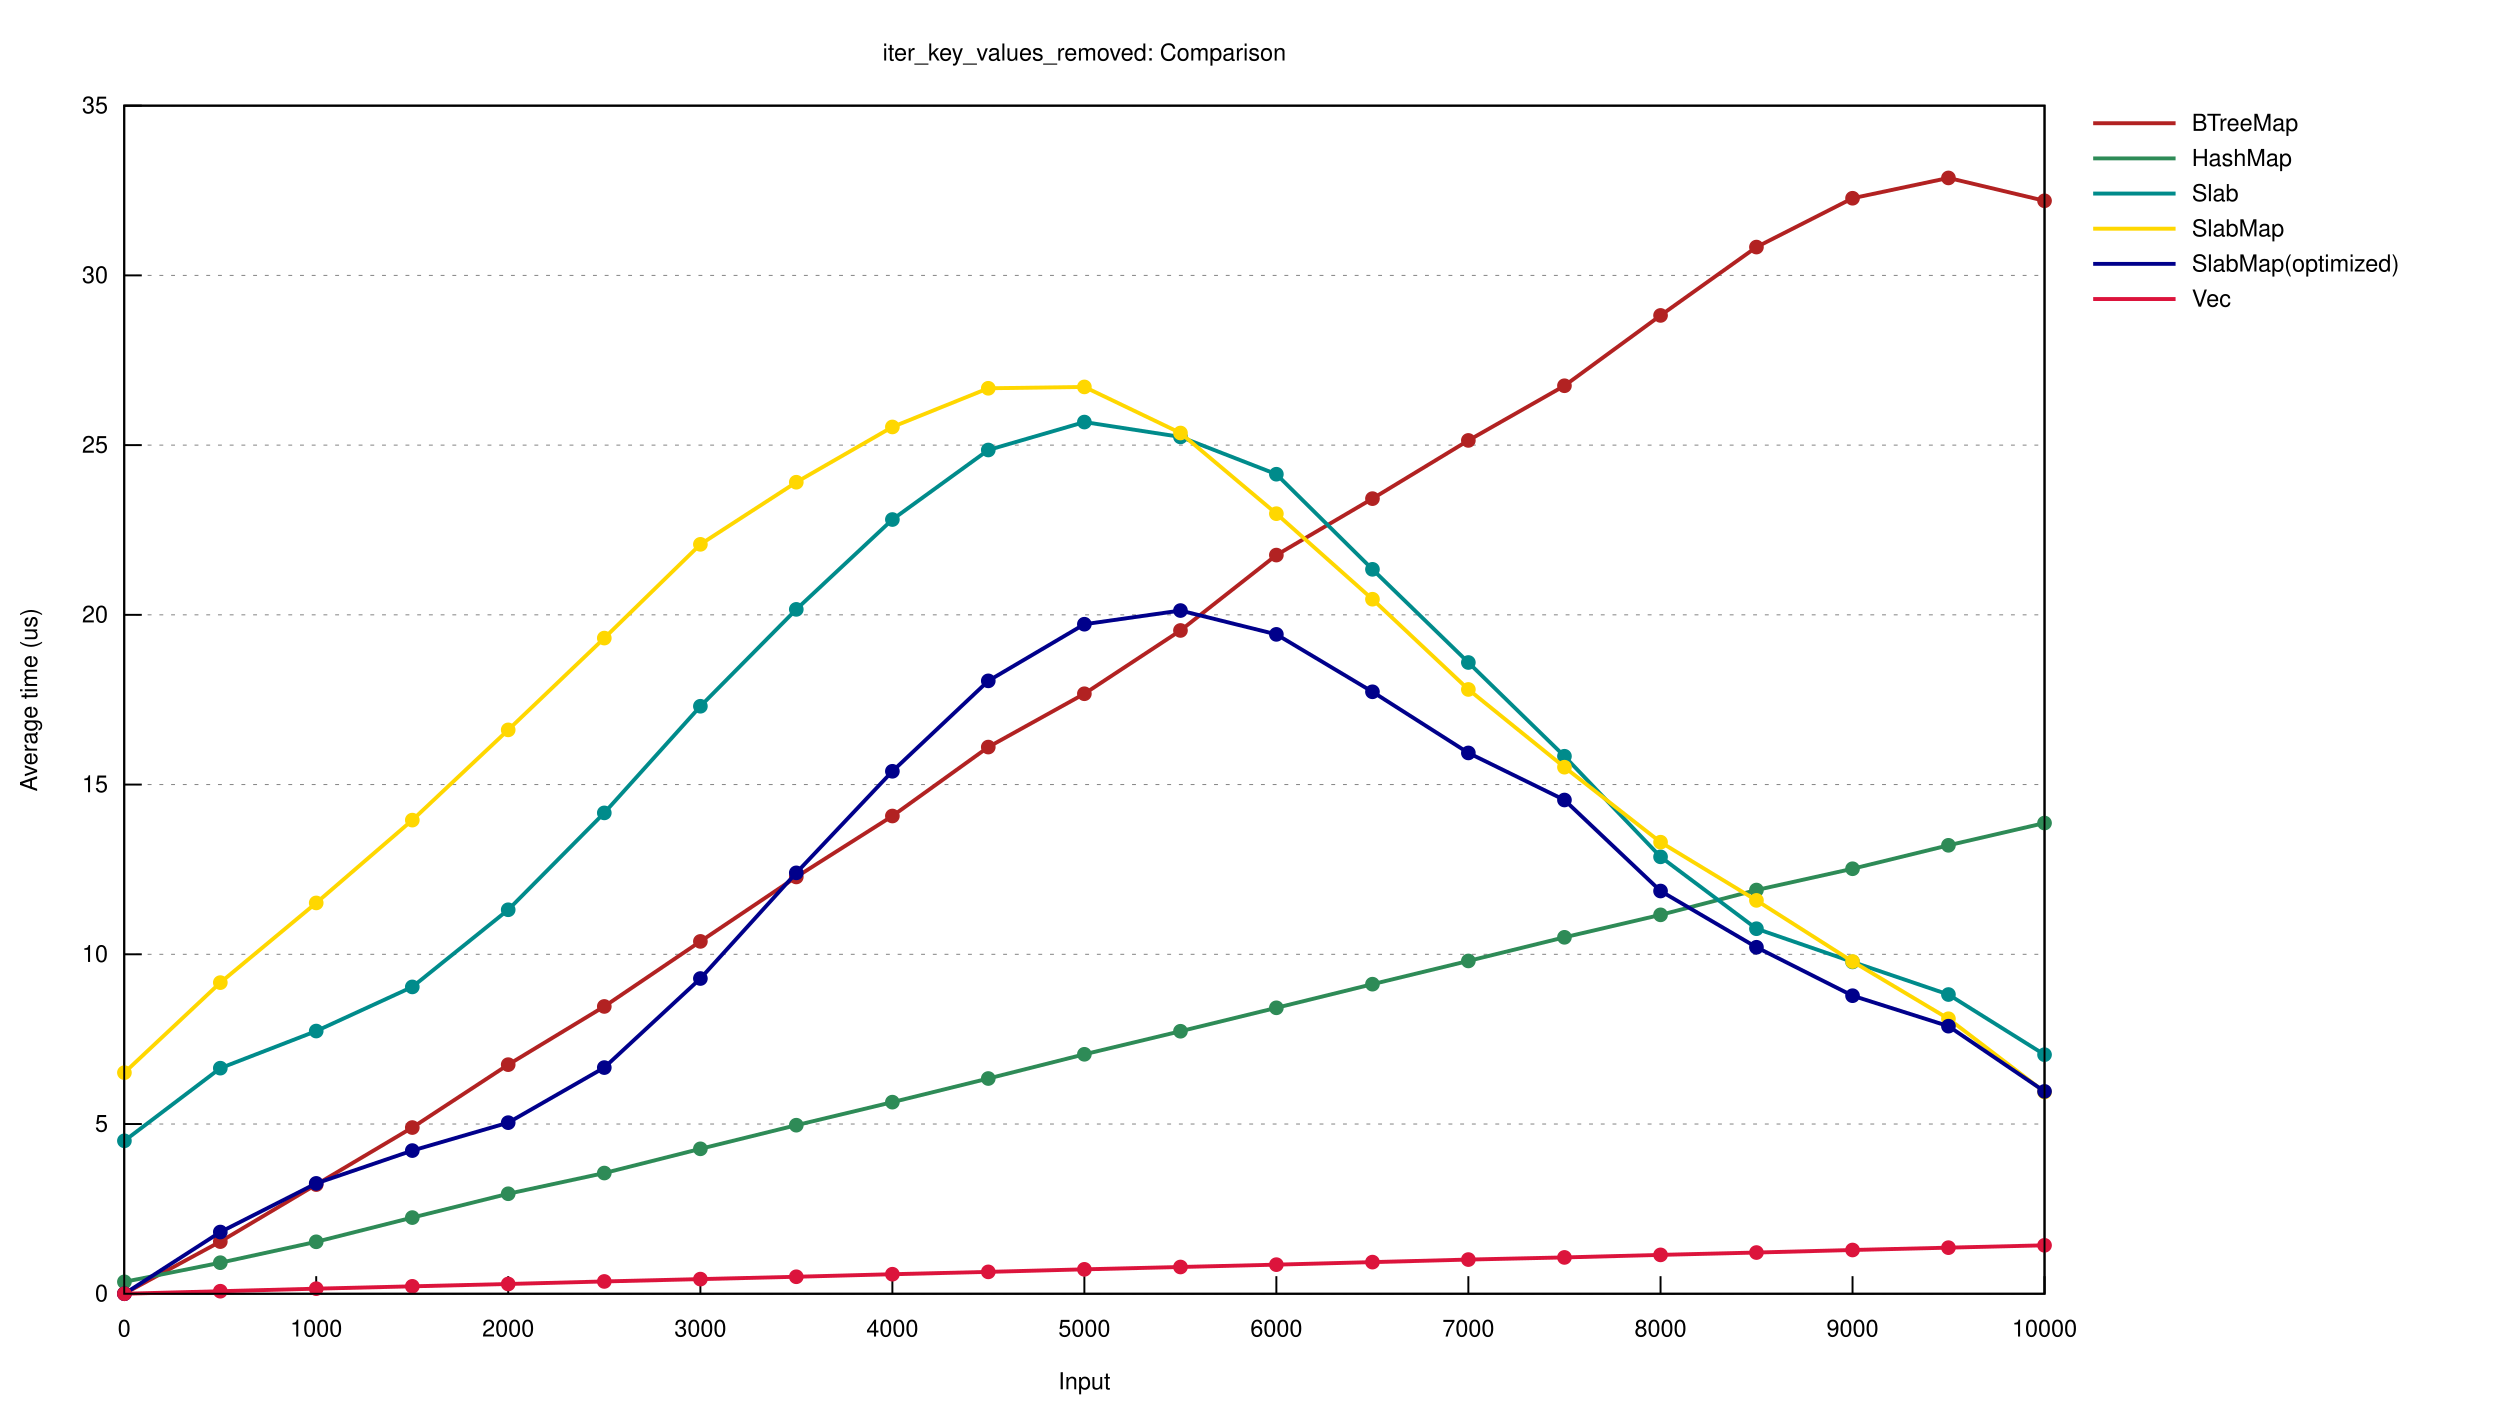
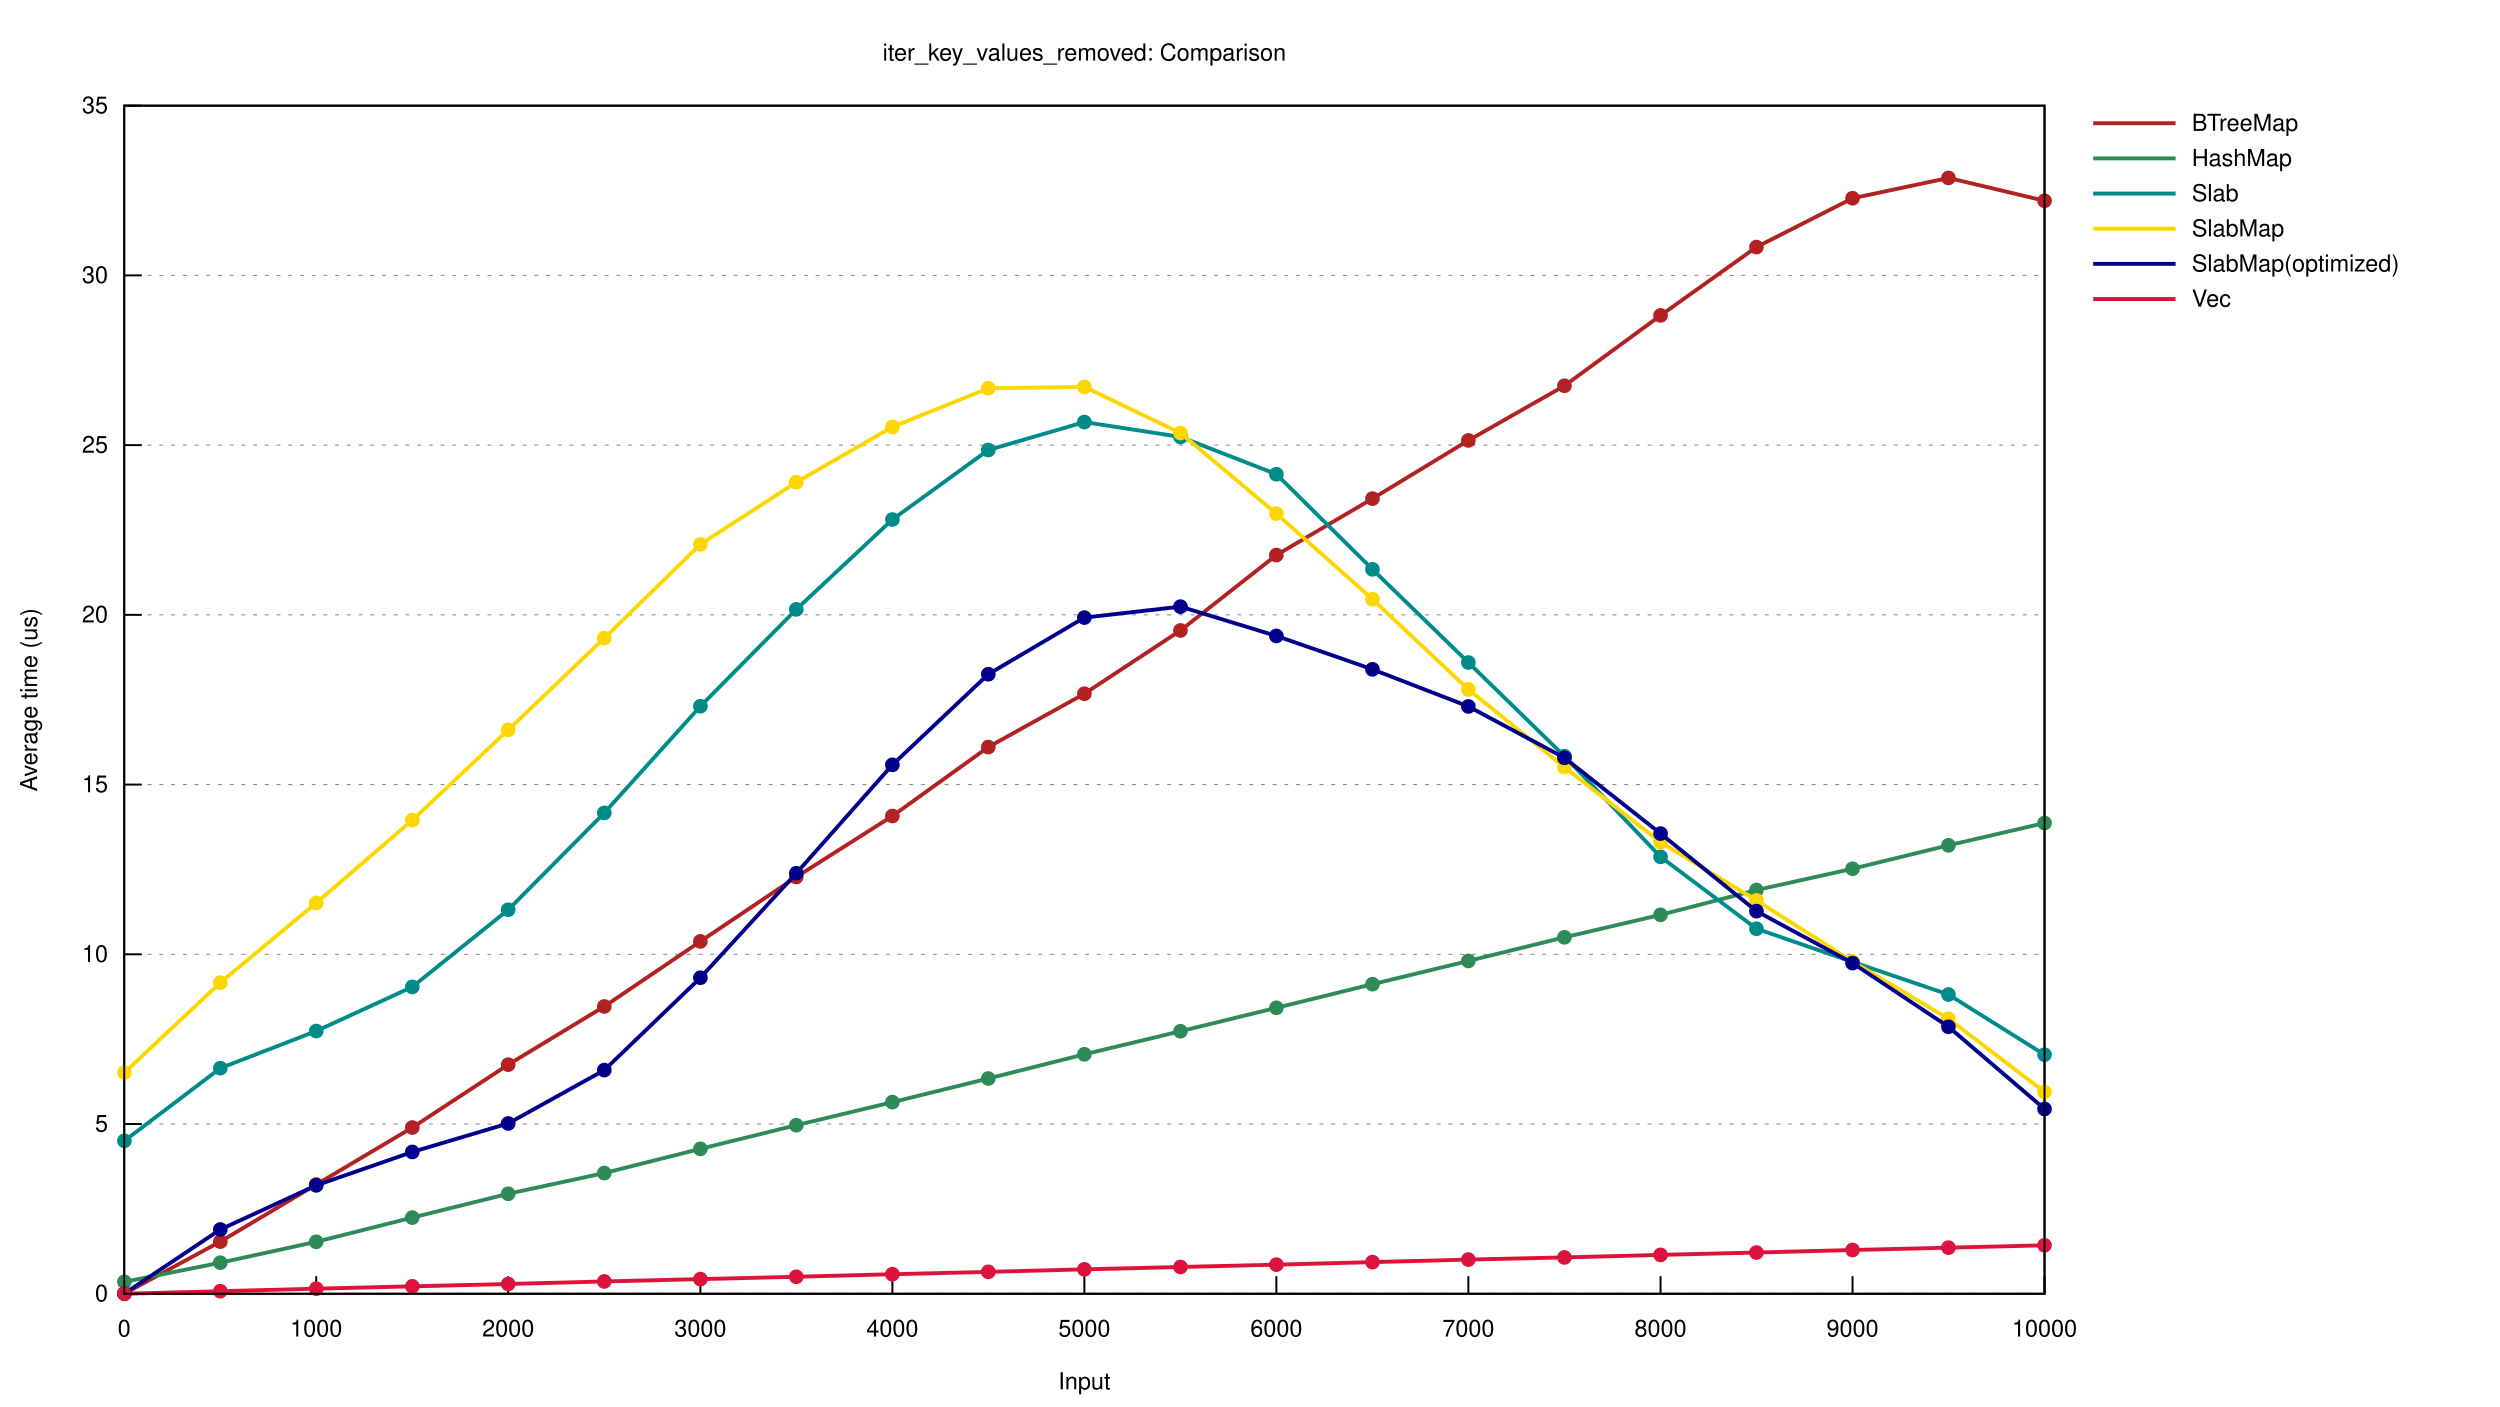
<svg xmlns="http://www.w3.org/2000/svg" xmlns:xlink="http://www.w3.org/1999/xlink" viewBox="0 0 1280 720">
  <g id="gnuplot_canvas">
    <rect x="0" y="0" width="1280" height="720" fill="none" />
    <defs>
      <circle id="gpDot" r="0.5" stroke-width="0.5" stroke="currentColor" />
      <path id="gpPt0" stroke-width="0.222" stroke="currentColor" d="M-1,0 h2 M0,-1 v2" />
      <path id="gpPt1" stroke-width="0.222" stroke="currentColor" d="M-1,-1 L1,1 M1,-1 L-1,1" />
      <path id="gpPt2" stroke-width="0.222" stroke="currentColor" d="M-1,0 L1,0 M0,-1 L0,1 M-1,-1 L1,1 M-1,1 L1,-1" />
      <rect id="gpPt3" stroke-width="0.222" stroke="currentColor" x="-1" y="-1" width="2" height="2" />
      <rect id="gpPt4" stroke-width="0.222" stroke="currentColor" fill="currentColor" x="-1" y="-1" width="2" height="2" />
      <circle id="gpPt5" stroke-width="0.222" stroke="currentColor" cx="0" cy="0" r="1" />
      <use xlink:href="#gpPt5" id="gpPt6" fill="currentColor" stroke="none" />
      <path id="gpPt7" stroke-width="0.222" stroke="currentColor" d="M0,-1.33 L-1.33,0.67 L1.33,0.67 z" />
      <use xlink:href="#gpPt7" id="gpPt8" fill="currentColor" stroke="none" />
      <use xlink:href="#gpPt7" id="gpPt9" stroke="currentColor" transform="rotate(180)" />
      <use xlink:href="#gpPt9" id="gpPt10" fill="currentColor" stroke="none" />
      <use xlink:href="#gpPt3" id="gpPt11" stroke="currentColor" transform="rotate(45)" />
      <use xlink:href="#gpPt11" id="gpPt12" fill="currentColor" stroke="none" />
      <path id="gpPt13" stroke-width="0.222" stroke="currentColor" d="M0,1.330 L1.265,0.411 L0.782,-1.067 L-0.782,-1.076 L-1.265,0.411 z" />
      <use xlink:href="#gpPt13" id="gpPt14" fill="currentColor" stroke="none" />
      <filter id="textbox" filterUnits="objectBoundingBox" x="0" y="0" height="1" width="1">
        <feFlood flood-color="white" flood-opacity="1" result="bgnd" />
        <feComposite in="SourceGraphic" in2="bgnd" operator="atop" />
      </filter>
      <filter id="greybox" filterUnits="objectBoundingBox" x="0" y="0" height="1" width="1">
        <feFlood flood-color="lightgrey" flood-opacity="1" result="grey" />
        <feComposite in="SourceGraphic" in2="grey" operator="atop" />
      </filter>
    </defs>
    <g fill="none" color="white" stroke="currentColor" stroke-width="1.00" stroke-linecap="butt" stroke-linejoin="miter">
</g>
    <g fill="none" color="black" stroke="currentColor" stroke-width="1.00" stroke-linecap="butt" stroke-linejoin="miter">
</g>
    <g fill="none" color="black" stroke="black" stroke-width="0.50" stroke-linecap="butt" stroke-linejoin="miter">
</g>
    <g fill="none" color="gray" stroke="currentColor" stroke-width="0.50" stroke-linecap="butt" stroke-linejoin="miter">
      <path stroke="gray" stroke-dasharray="2,4" class="gridline" d="M63.6,662.4 L1046.8,662.4  " />
    </g>
    <g fill="none" color="gray" stroke="gray" stroke-width="1.00" stroke-linecap="butt" stroke-linejoin="miter">
</g>
    <g fill="none" color="black" stroke="currentColor" stroke-width="1.00" stroke-linecap="butt" stroke-linejoin="miter">
      <path stroke="black" d="M63.6,662.4 L72.6,662.4  " />
      <g transform="translate(55.3,666.3)" stroke="none" fill="black" font-family="Helvetica" font-size="12.00" text-anchor="end">
        <text>
          <tspan font-family="Helvetica"> 0</tspan>
        </text>
      </g>
    </g>
    <g fill="none" color="black" stroke="currentColor" stroke-width="1.00" stroke-linecap="butt" stroke-linejoin="miter">
</g>
    <g fill="none" color="black" stroke="black" stroke-width="0.50" stroke-linecap="butt" stroke-linejoin="miter">
</g>
    <g fill="none" color="gray" stroke="currentColor" stroke-width="0.50" stroke-linecap="butt" stroke-linejoin="miter">
      <path stroke="gray" stroke-dasharray="2,4" class="gridline" d="M63.6,575.5 L1046.8,575.5  " />
    </g>
    <g fill="none" color="gray" stroke="gray" stroke-width="1.00" stroke-linecap="butt" stroke-linejoin="miter">
</g>
    <g fill="none" color="black" stroke="currentColor" stroke-width="1.00" stroke-linecap="butt" stroke-linejoin="miter">
      <path stroke="black" d="M63.6,575.5 L72.6,575.5  " />
      <g transform="translate(55.3,579.4)" stroke="none" fill="black" font-family="Helvetica" font-size="12.00" text-anchor="end">
        <text>
          <tspan font-family="Helvetica"> 5</tspan>
        </text>
      </g>
    </g>
    <g fill="none" color="black" stroke="currentColor" stroke-width="1.00" stroke-linecap="butt" stroke-linejoin="miter">
</g>
    <g fill="none" color="black" stroke="black" stroke-width="0.50" stroke-linecap="butt" stroke-linejoin="miter">
</g>
    <g fill="none" color="gray" stroke="currentColor" stroke-width="0.50" stroke-linecap="butt" stroke-linejoin="miter">
      <path stroke="gray" stroke-dasharray="2,4" class="gridline" d="M63.6,488.6 L1046.8,488.6  " />
    </g>
    <g fill="none" color="gray" stroke="gray" stroke-width="1.00" stroke-linecap="butt" stroke-linejoin="miter">
</g>
    <g fill="none" color="black" stroke="currentColor" stroke-width="1.00" stroke-linecap="butt" stroke-linejoin="miter">
      <path stroke="black" d="M63.6,488.6 L72.6,488.6  " />
      <g transform="translate(55.3,492.5)" stroke="none" fill="black" font-family="Helvetica" font-size="12.00" text-anchor="end">
        <text>
          <tspan font-family="Helvetica"> 10</tspan>
        </text>
      </g>
    </g>
    <g fill="none" color="black" stroke="currentColor" stroke-width="1.00" stroke-linecap="butt" stroke-linejoin="miter">
</g>
    <g fill="none" color="black" stroke="black" stroke-width="0.50" stroke-linecap="butt" stroke-linejoin="miter">
</g>
    <g fill="none" color="gray" stroke="currentColor" stroke-width="0.50" stroke-linecap="butt" stroke-linejoin="miter">
      <path stroke="gray" stroke-dasharray="2,4" class="gridline" d="M63.6,401.7 L1046.8,401.7  " />
    </g>
    <g fill="none" color="gray" stroke="gray" stroke-width="1.00" stroke-linecap="butt" stroke-linejoin="miter">
</g>
    <g fill="none" color="black" stroke="currentColor" stroke-width="1.00" stroke-linecap="butt" stroke-linejoin="miter">
      <path stroke="black" d="M63.6,401.7 L72.6,401.7  " />
      <g transform="translate(55.3,405.6)" stroke="none" fill="black" font-family="Helvetica" font-size="12.00" text-anchor="end">
        <text>
          <tspan font-family="Helvetica"> 15</tspan>
        </text>
      </g>
    </g>
    <g fill="none" color="black" stroke="currentColor" stroke-width="1.00" stroke-linecap="butt" stroke-linejoin="miter">
</g>
    <g fill="none" color="black" stroke="black" stroke-width="0.50" stroke-linecap="butt" stroke-linejoin="miter">
</g>
    <g fill="none" color="gray" stroke="currentColor" stroke-width="0.50" stroke-linecap="butt" stroke-linejoin="miter">
      <path stroke="gray" stroke-dasharray="2,4" class="gridline" d="M63.6,314.8 L1046.8,314.8  " />
    </g>
    <g fill="none" color="gray" stroke="gray" stroke-width="1.00" stroke-linecap="butt" stroke-linejoin="miter">
</g>
    <g fill="none" color="black" stroke="currentColor" stroke-width="1.00" stroke-linecap="butt" stroke-linejoin="miter">
      <path stroke="black" d="M63.6,314.8 L72.6,314.8  " />
      <g transform="translate(55.3,318.7)" stroke="none" fill="black" font-family="Helvetica" font-size="12.00" text-anchor="end">
        <text>
          <tspan font-family="Helvetica"> 20</tspan>
        </text>
      </g>
    </g>
    <g fill="none" color="black" stroke="currentColor" stroke-width="1.00" stroke-linecap="butt" stroke-linejoin="miter">
</g>
    <g fill="none" color="black" stroke="black" stroke-width="0.50" stroke-linecap="butt" stroke-linejoin="miter">
</g>
    <g fill="none" color="gray" stroke="currentColor" stroke-width="0.50" stroke-linecap="butt" stroke-linejoin="miter">
      <path stroke="gray" stroke-dasharray="2,4" class="gridline" d="M63.6,227.9 L1046.8,227.9  " />
    </g>
    <g fill="none" color="gray" stroke="gray" stroke-width="1.00" stroke-linecap="butt" stroke-linejoin="miter">
</g>
    <g fill="none" color="black" stroke="currentColor" stroke-width="1.00" stroke-linecap="butt" stroke-linejoin="miter">
      <path stroke="black" d="M63.6,227.9 L72.6,227.9  " />
      <g transform="translate(55.3,231.8)" stroke="none" fill="black" font-family="Helvetica" font-size="12.00" text-anchor="end">
        <text>
          <tspan font-family="Helvetica"> 25</tspan>
        </text>
      </g>
    </g>
    <g fill="none" color="black" stroke="currentColor" stroke-width="1.00" stroke-linecap="butt" stroke-linejoin="miter">
</g>
    <g fill="none" color="black" stroke="black" stroke-width="0.50" stroke-linecap="butt" stroke-linejoin="miter">
</g>
    <g fill="none" color="gray" stroke="currentColor" stroke-width="0.50" stroke-linecap="butt" stroke-linejoin="miter">
      <path stroke="gray" stroke-dasharray="2,4" class="gridline" d="M63.6,141.0 L1046.8,141.0  " />
    </g>
    <g fill="none" color="gray" stroke="gray" stroke-width="1.00" stroke-linecap="butt" stroke-linejoin="miter">
</g>
    <g fill="none" color="black" stroke="currentColor" stroke-width="1.00" stroke-linecap="butt" stroke-linejoin="miter">
      <path stroke="black" d="M63.6,141.0 L72.6,141.0  " />
      <g transform="translate(55.3,144.9)" stroke="none" fill="black" font-family="Helvetica" font-size="12.00" text-anchor="end">
        <text>
          <tspan font-family="Helvetica"> 30</tspan>
        </text>
      </g>
    </g>
    <g fill="none" color="black" stroke="currentColor" stroke-width="1.00" stroke-linecap="butt" stroke-linejoin="miter">
</g>
    <g fill="none" color="black" stroke="black" stroke-width="0.50" stroke-linecap="butt" stroke-linejoin="miter">
</g>
    <g fill="none" color="gray" stroke="currentColor" stroke-width="0.50" stroke-linecap="butt" stroke-linejoin="miter">
      <path stroke="gray" stroke-dasharray="2,4" class="gridline" d="M63.6,54.1 L1046.8,54.1  " />
    </g>
    <g fill="none" color="gray" stroke="gray" stroke-width="1.00" stroke-linecap="butt" stroke-linejoin="miter">
</g>
    <g fill="none" color="black" stroke="currentColor" stroke-width="1.00" stroke-linecap="butt" stroke-linejoin="miter">
      <path stroke="black" d="M63.6,54.1 L72.6,54.1  " />
      <g transform="translate(55.3,58.0)" stroke="none" fill="black" font-family="Helvetica" font-size="12.00" text-anchor="end">
        <text>
          <tspan font-family="Helvetica"> 35</tspan>
        </text>
      </g>
    </g>
    <g fill="none" color="black" stroke="currentColor" stroke-width="1.00" stroke-linecap="butt" stroke-linejoin="miter">
      <path stroke="black" d="M63.6,662.4 L63.6,653.4  " />
      <g transform="translate(63.6,684.3)" stroke="none" fill="black" font-family="Helvetica" font-size="12.00" text-anchor="middle">
        <text>
          <tspan font-family="Helvetica"> 0</tspan>
        </text>
      </g>
    </g>
    <g fill="none" color="black" stroke="currentColor" stroke-width="1.00" stroke-linecap="butt" stroke-linejoin="miter">
      <path stroke="black" d="M161.9,662.4 L161.9,653.4  " />
      <g transform="translate(161.9,684.3)" stroke="none" fill="black" font-family="Helvetica" font-size="12.00" text-anchor="middle">
        <text>
          <tspan font-family="Helvetica"> 1000</tspan>
        </text>
      </g>
    </g>
    <g fill="none" color="black" stroke="currentColor" stroke-width="1.00" stroke-linecap="butt" stroke-linejoin="miter">
      <path stroke="black" d="M260.2,662.4 L260.2,653.4  " />
      <g transform="translate(260.2,684.3)" stroke="none" fill="black" font-family="Helvetica" font-size="12.00" text-anchor="middle">
        <text>
          <tspan font-family="Helvetica"> 2000</tspan>
        </text>
      </g>
    </g>
    <g fill="none" color="black" stroke="currentColor" stroke-width="1.00" stroke-linecap="butt" stroke-linejoin="miter">
      <path stroke="black" d="M358.6,662.4 L358.6,653.4  " />
      <g transform="translate(358.6,684.3)" stroke="none" fill="black" font-family="Helvetica" font-size="12.00" text-anchor="middle">
        <text>
          <tspan font-family="Helvetica"> 3000</tspan>
        </text>
      </g>
    </g>
    <g fill="none" color="black" stroke="currentColor" stroke-width="1.00" stroke-linecap="butt" stroke-linejoin="miter">
      <path stroke="black" d="M456.9,662.4 L456.9,653.4  " />
      <g transform="translate(456.9,684.3)" stroke="none" fill="black" font-family="Helvetica" font-size="12.00" text-anchor="middle">
        <text>
          <tspan font-family="Helvetica"> 4000</tspan>
        </text>
      </g>
    </g>
    <g fill="none" color="black" stroke="currentColor" stroke-width="1.00" stroke-linecap="butt" stroke-linejoin="miter">
      <path stroke="black" d="M555.2,662.4 L555.2,653.4  " />
      <g transform="translate(555.2,684.3)" stroke="none" fill="black" font-family="Helvetica" font-size="12.00" text-anchor="middle">
        <text>
          <tspan font-family="Helvetica"> 5000</tspan>
        </text>
      </g>
    </g>
    <g fill="none" color="black" stroke="currentColor" stroke-width="1.00" stroke-linecap="butt" stroke-linejoin="miter">
      <path stroke="black" d="M653.5,662.4 L653.5,653.4  " />
      <g transform="translate(653.5,684.3)" stroke="none" fill="black" font-family="Helvetica" font-size="12.00" text-anchor="middle">
        <text>
          <tspan font-family="Helvetica"> 6000</tspan>
        </text>
      </g>
    </g>
    <g fill="none" color="black" stroke="currentColor" stroke-width="1.00" stroke-linecap="butt" stroke-linejoin="miter">
      <path stroke="black" d="M751.8,662.4 L751.8,653.4  " />
      <g transform="translate(751.8,684.3)" stroke="none" fill="black" font-family="Helvetica" font-size="12.00" text-anchor="middle">
        <text>
          <tspan font-family="Helvetica"> 7000</tspan>
        </text>
      </g>
    </g>
    <g fill="none" color="black" stroke="currentColor" stroke-width="1.00" stroke-linecap="butt" stroke-linejoin="miter">
      <path stroke="black" d="M850.2,662.4 L850.2,653.4  " />
      <g transform="translate(850.2,684.3)" stroke="none" fill="black" font-family="Helvetica" font-size="12.00" text-anchor="middle">
        <text>
          <tspan font-family="Helvetica"> 8000</tspan>
        </text>
      </g>
    </g>
    <g fill="none" color="black" stroke="currentColor" stroke-width="1.00" stroke-linecap="butt" stroke-linejoin="miter">
      <path stroke="black" d="M948.5,662.4 L948.5,653.4  " />
      <g transform="translate(948.5,684.3)" stroke="none" fill="black" font-family="Helvetica" font-size="12.00" text-anchor="middle">
        <text>
          <tspan font-family="Helvetica"> 9000</tspan>
        </text>
      </g>
    </g>
    <g fill="none" color="black" stroke="currentColor" stroke-width="1.00" stroke-linecap="butt" stroke-linejoin="miter">
      <path stroke="black" d="M1046.8,662.4 L1046.8,653.4  " />
      <g transform="translate(1046.8,684.3)" stroke="none" fill="black" font-family="Helvetica" font-size="12.00" text-anchor="middle">
        <text>
          <tspan font-family="Helvetica"> 10000</tspan>
        </text>
      </g>
    </g>
    <g fill="none" color="black" stroke="currentColor" stroke-width="1.00" stroke-linecap="butt" stroke-linejoin="miter">
</g>
    <g fill="none" color="black" stroke="currentColor" stroke-width="1.00" stroke-linecap="butt" stroke-linejoin="miter">
      <path stroke="black" d="M63.6,54.1 L63.6,662.4 L1046.8,662.4 L1046.8,54.1 L63.6,54.1 Z  " />
    </g>
    <g fill="none" color="black" stroke="currentColor" stroke-width="1.00" stroke-linecap="butt" stroke-linejoin="miter">
      <g transform="translate(19.0,358.3) rotate(270)" stroke="none" fill="black" font-family="Helvetica" font-size="12.00" text-anchor="middle">
        <text>
          <tspan font-family="Helvetica">Average time (us)</tspan>
        </text>
      </g>
    </g>
    <g fill="none" color="black" stroke="currentColor" stroke-width="1.00" stroke-linecap="butt" stroke-linejoin="miter">
      <g transform="translate(555.2,711.3)" stroke="none" fill="black" font-family="Helvetica" font-size="12.00" text-anchor="middle">
        <text>
          <tspan font-family="Helvetica">Input</tspan>
        </text>
      </g>
    </g>
    <g fill="none" color="black" stroke="currentColor" stroke-width="1.00" stroke-linecap="butt" stroke-linejoin="miter">
      <g transform="translate(555.2,31.0)" stroke="none" fill="black" font-family="Helvetica" font-size="12.00" text-anchor="middle">
        <text>
          <tspan font-family="Helvetica">iter_key_values_removed: Comparison</tspan>
        </text>
      </g>
    </g>
    <g fill="none" color="black" stroke="currentColor" stroke-width="1.00" stroke-linecap="butt" stroke-linejoin="miter">
</g>
    <g id="gnuplot_plot_1">
      <g fill="none" color="white" stroke="currentColor" stroke-width="2.00" stroke-linecap="butt" stroke-linejoin="miter">
</g>
      <g fill="none" color="black" stroke="currentColor" stroke-width="2.00" stroke-linecap="butt" stroke-linejoin="miter">
        <g transform="translate(1122.2,67.0)" stroke="none" fill="black" font-family="Helvetica" font-size="12.00" text-anchor="start">
          <text>
            <tspan font-family="Helvetica">BTreeMap</tspan>
          </text>
        </g>
      </g>
      <g fill="none" color="black" stroke="currentColor" stroke-width="2.00" stroke-linecap="butt" stroke-linejoin="miter">
        <path stroke="rgb(178,  34,  34)" d="M1071.7,63.1 L1113.9,63.1 M63.7,662.3 L112.8,635.7 L161.9,606.5 L211.1,577.3 L260.2,545.1 L309.4,515.3   L358.6,482.0 L407.7,449.0 L456.9,417.8 L506.0,382.5 L555.2,355.2 L604.4,322.8 L653.5,284.2 L702.7,255.3   L751.8,225.5 L801.0,197.5 L850.2,161.5 L899.3,126.5 L948.5,101.5 L997.6,91.1 L1046.8,102.8  " />
      </g>
    </g>
    <g id="gnuplot_plot_2">
      <g fill="none" color="white" stroke="rgb(178,  34,  34)" stroke-width="1.00" stroke-linecap="butt" stroke-linejoin="miter">
</g>
      <g fill="none" color="black" stroke="currentColor" stroke-width="1.00" stroke-linecap="butt" stroke-linejoin="miter">
        <use xlink:href="#gpPt6" transform="translate(63.7,662.3) scale(3.38)" color="rgb(178,  34,  34)" />
        <use xlink:href="#gpPt6" transform="translate(112.8,635.7) scale(3.38)" color="rgb(178,  34,  34)" />
        <use xlink:href="#gpPt6" transform="translate(161.9,606.5) scale(3.38)" color="rgb(178,  34,  34)" />
        <use xlink:href="#gpPt6" transform="translate(211.1,577.3) scale(3.38)" color="rgb(178,  34,  34)" />
        <use xlink:href="#gpPt6" transform="translate(260.2,545.1) scale(3.38)" color="rgb(178,  34,  34)" />
        <use xlink:href="#gpPt6" transform="translate(309.4,515.3) scale(3.38)" color="rgb(178,  34,  34)" />
        <use xlink:href="#gpPt6" transform="translate(358.6,482.0) scale(3.38)" color="rgb(178,  34,  34)" />
        <use xlink:href="#gpPt6" transform="translate(407.7,449.0) scale(3.38)" color="rgb(178,  34,  34)" />
        <use xlink:href="#gpPt6" transform="translate(456.9,417.8) scale(3.38)" color="rgb(178,  34,  34)" />
        <use xlink:href="#gpPt6" transform="translate(506.0,382.5) scale(3.38)" color="rgb(178,  34,  34)" />
        <use xlink:href="#gpPt6" transform="translate(555.2,355.2) scale(3.38)" color="rgb(178,  34,  34)" />
        <use xlink:href="#gpPt6" transform="translate(604.4,322.8) scale(3.38)" color="rgb(178,  34,  34)" />
        <use xlink:href="#gpPt6" transform="translate(653.5,284.2) scale(3.38)" color="rgb(178,  34,  34)" />
        <use xlink:href="#gpPt6" transform="translate(702.7,255.3) scale(3.38)" color="rgb(178,  34,  34)" />
        <use xlink:href="#gpPt6" transform="translate(751.8,225.5) scale(3.38)" color="rgb(178,  34,  34)" />
        <use xlink:href="#gpPt6" transform="translate(801.0,197.5) scale(3.38)" color="rgb(178,  34,  34)" />
        <use xlink:href="#gpPt6" transform="translate(850.2,161.5) scale(3.38)" color="rgb(178,  34,  34)" />
        <use xlink:href="#gpPt6" transform="translate(899.3,126.5) scale(3.38)" color="rgb(178,  34,  34)" />
        <use xlink:href="#gpPt6" transform="translate(948.5,101.5) scale(3.38)" color="rgb(178,  34,  34)" />
        <use xlink:href="#gpPt6" transform="translate(997.6,91.1) scale(3.38)" color="rgb(178,  34,  34)" />
        <use xlink:href="#gpPt6" transform="translate(1046.8,102.8) scale(3.38)" color="rgb(178,  34,  34)" />
      </g>
    </g>
    <g id="gnuplot_plot_3">
      <g fill="none" color="white" stroke="rgb(178,  34,  34)" stroke-width="2.00" stroke-linecap="butt" stroke-linejoin="miter">
</g>
      <g fill="none" color="black" stroke="currentColor" stroke-width="2.00" stroke-linecap="butt" stroke-linejoin="miter">
        <g transform="translate(1122.2,85.0)" stroke="none" fill="black" font-family="Helvetica" font-size="12.00" text-anchor="start">
          <text>
            <tspan font-family="Helvetica">HashMap</tspan>
          </text>
        </g>
      </g>
      <g fill="none" color="black" stroke="currentColor" stroke-width="2.00" stroke-linecap="butt" stroke-linejoin="miter">
        <path stroke="rgb( 46, 139,  87)" d="M1071.7,81.1 L1113.9,81.1 M63.7,656.3 L112.8,646.5 L161.9,635.8 L211.1,623.4 L260.2,611.2 L309.4,600.6   L358.6,588.2 L407.7,576.1 L456.9,564.3 L506.0,552.2 L555.2,539.8 L604.4,528.0 L653.5,516.0 L702.7,503.9   L751.8,492.0 L801.0,479.9 L850.2,468.4 L899.3,455.7 L948.5,444.8 L997.6,432.8 L1046.8,421.4  " />
      </g>
    </g>
    <g id="gnuplot_plot_4">
      <g fill="none" color="white" stroke="rgb( 46, 139,  87)" stroke-width="1.00" stroke-linecap="butt" stroke-linejoin="miter">
</g>
      <g fill="none" color="black" stroke="currentColor" stroke-width="1.00" stroke-linecap="butt" stroke-linejoin="miter">
        <use xlink:href="#gpPt6" transform="translate(63.7,656.3) scale(3.38)" color="rgb( 46, 139,  87)" />
        <use xlink:href="#gpPt6" transform="translate(112.8,646.5) scale(3.38)" color="rgb( 46, 139,  87)" />
        <use xlink:href="#gpPt6" transform="translate(161.9,635.8) scale(3.38)" color="rgb( 46, 139,  87)" />
        <use xlink:href="#gpPt6" transform="translate(211.1,623.4) scale(3.38)" color="rgb( 46, 139,  87)" />
        <use xlink:href="#gpPt6" transform="translate(260.2,611.2) scale(3.38)" color="rgb( 46, 139,  87)" />
        <use xlink:href="#gpPt6" transform="translate(309.4,600.6) scale(3.38)" color="rgb( 46, 139,  87)" />
        <use xlink:href="#gpPt6" transform="translate(358.6,588.2) scale(3.38)" color="rgb( 46, 139,  87)" />
        <use xlink:href="#gpPt6" transform="translate(407.7,576.1) scale(3.38)" color="rgb( 46, 139,  87)" />
        <use xlink:href="#gpPt6" transform="translate(456.9,564.3) scale(3.38)" color="rgb( 46, 139,  87)" />
        <use xlink:href="#gpPt6" transform="translate(506.0,552.2) scale(3.38)" color="rgb( 46, 139,  87)" />
        <use xlink:href="#gpPt6" transform="translate(555.2,539.8) scale(3.38)" color="rgb( 46, 139,  87)" />
        <use xlink:href="#gpPt6" transform="translate(604.4,528.0) scale(3.38)" color="rgb( 46, 139,  87)" />
        <use xlink:href="#gpPt6" transform="translate(653.5,516.0) scale(3.38)" color="rgb( 46, 139,  87)" />
        <use xlink:href="#gpPt6" transform="translate(702.7,503.9) scale(3.38)" color="rgb( 46, 139,  87)" />
        <use xlink:href="#gpPt6" transform="translate(751.8,492.0) scale(3.38)" color="rgb( 46, 139,  87)" />
        <use xlink:href="#gpPt6" transform="translate(801.0,479.9) scale(3.38)" color="rgb( 46, 139,  87)" />
        <use xlink:href="#gpPt6" transform="translate(850.2,468.4) scale(3.38)" color="rgb( 46, 139,  87)" />
        <use xlink:href="#gpPt6" transform="translate(899.3,455.7) scale(3.38)" color="rgb( 46, 139,  87)" />
        <use xlink:href="#gpPt6" transform="translate(948.5,444.8) scale(3.38)" color="rgb( 46, 139,  87)" />
        <use xlink:href="#gpPt6" transform="translate(997.6,432.8) scale(3.38)" color="rgb( 46, 139,  87)" />
        <use xlink:href="#gpPt6" transform="translate(1046.8,421.4) scale(3.38)" color="rgb( 46, 139,  87)" />
      </g>
    </g>
    <g id="gnuplot_plot_5">
      <g fill="none" color="white" stroke="rgb( 46, 139,  87)" stroke-width="2.00" stroke-linecap="butt" stroke-linejoin="miter">
</g>
      <g fill="none" color="black" stroke="currentColor" stroke-width="2.00" stroke-linecap="butt" stroke-linejoin="miter">
        <g transform="translate(1122.2,103.0)" stroke="none" fill="black" font-family="Helvetica" font-size="12.00" text-anchor="start">
          <text>
            <tspan font-family="Helvetica">Slab</tspan>
          </text>
        </g>
      </g>
      <g fill="none" color="black" stroke="currentColor" stroke-width="2.00" stroke-linecap="butt" stroke-linejoin="miter">
        <path stroke="rgb(  0, 139, 139)" d="M1071.7,99.1 L1113.9,99.1 M63.7,584.1 L112.8,546.9 L161.9,527.9 L211.1,505.3 L260.2,465.8 L309.4,416.2   L358.6,361.6 L407.7,312.0 L456.9,266.0 L506.0,230.4 L555.2,216.1 L604.4,223.7 L653.5,242.8 L702.7,291.5   L751.8,339.2 L801.0,387.2 L850.2,438.7 L899.3,475.5 L948.5,492.5 L997.6,509.2 L1046.8,540.0  " />
      </g>
    </g>
    <g id="gnuplot_plot_6">
      <g fill="none" color="white" stroke="rgb(  0, 139, 139)" stroke-width="1.00" stroke-linecap="butt" stroke-linejoin="miter">
</g>
      <g fill="none" color="black" stroke="currentColor" stroke-width="1.00" stroke-linecap="butt" stroke-linejoin="miter">
        <use xlink:href="#gpPt6" transform="translate(63.7,584.1) scale(3.38)" color="rgb(  0, 139, 139)" />
        <use xlink:href="#gpPt6" transform="translate(112.8,546.9) scale(3.38)" color="rgb(  0, 139, 139)" />
        <use xlink:href="#gpPt6" transform="translate(161.9,527.9) scale(3.38)" color="rgb(  0, 139, 139)" />
        <use xlink:href="#gpPt6" transform="translate(211.1,505.3) scale(3.38)" color="rgb(  0, 139, 139)" />
        <use xlink:href="#gpPt6" transform="translate(260.2,465.8) scale(3.38)" color="rgb(  0, 139, 139)" />
        <use xlink:href="#gpPt6" transform="translate(309.4,416.2) scale(3.38)" color="rgb(  0, 139, 139)" />
        <use xlink:href="#gpPt6" transform="translate(358.6,361.6) scale(3.38)" color="rgb(  0, 139, 139)" />
        <use xlink:href="#gpPt6" transform="translate(407.7,312.0) scale(3.38)" color="rgb(  0, 139, 139)" />
        <use xlink:href="#gpPt6" transform="translate(456.9,266.0) scale(3.38)" color="rgb(  0, 139, 139)" />
        <use xlink:href="#gpPt6" transform="translate(506.0,230.4) scale(3.38)" color="rgb(  0, 139, 139)" />
        <use xlink:href="#gpPt6" transform="translate(555.2,216.1) scale(3.38)" color="rgb(  0, 139, 139)" />
        <use xlink:href="#gpPt6" transform="translate(604.4,223.7) scale(3.38)" color="rgb(  0, 139, 139)" />
        <use xlink:href="#gpPt6" transform="translate(653.5,242.8) scale(3.38)" color="rgb(  0, 139, 139)" />
        <use xlink:href="#gpPt6" transform="translate(702.7,291.5) scale(3.38)" color="rgb(  0, 139, 139)" />
        <use xlink:href="#gpPt6" transform="translate(751.8,339.2) scale(3.38)" color="rgb(  0, 139, 139)" />
        <use xlink:href="#gpPt6" transform="translate(801.0,387.2) scale(3.38)" color="rgb(  0, 139, 139)" />
        <use xlink:href="#gpPt6" transform="translate(850.2,438.7) scale(3.38)" color="rgb(  0, 139, 139)" />
        <use xlink:href="#gpPt6" transform="translate(899.3,475.5) scale(3.38)" color="rgb(  0, 139, 139)" />
        <use xlink:href="#gpPt6" transform="translate(948.5,492.5) scale(3.38)" color="rgb(  0, 139, 139)" />
        <use xlink:href="#gpPt6" transform="translate(997.6,509.2) scale(3.38)" color="rgb(  0, 139, 139)" />
        <use xlink:href="#gpPt6" transform="translate(1046.8,540.0) scale(3.38)" color="rgb(  0, 139, 139)" />
      </g>
    </g>
    <g id="gnuplot_plot_7">
      <g fill="none" color="white" stroke="rgb(  0, 139, 139)" stroke-width="2.00" stroke-linecap="butt" stroke-linejoin="miter">
</g>
      <g fill="none" color="black" stroke="currentColor" stroke-width="2.00" stroke-linecap="butt" stroke-linejoin="miter">
        <g transform="translate(1122.2,121.0)" stroke="none" fill="black" font-family="Helvetica" font-size="12.00" text-anchor="start">
          <text>
            <tspan font-family="Helvetica">SlabMap</tspan>
          </text>
        </g>
      </g>
      <g fill="none" color="black" stroke="currentColor" stroke-width="2.00" stroke-linecap="butt" stroke-linejoin="miter">
        <path stroke="rgb(255, 215,   0)" d="M1071.7,117.1 L1113.9,117.1 M63.7,549.2 L112.8,503.1 L161.9,462.3 L211.1,419.9 L260.2,373.7 L309.4,326.7   L358.6,278.7 L407.7,246.9 L456.9,218.6 L506.0,198.8 L555.2,198.1 L604.4,221.7 L653.5,263.0 L702.7,306.8   L751.8,353.0 L801.0,392.8 L850.2,431.2 L899.3,461.0 L948.5,492.3 L997.6,521.6 L1046.8,559.1  " />
      </g>
    </g>
    <g id="gnuplot_plot_8">
      <g fill="none" color="white" stroke="rgb(255, 215,   0)" stroke-width="1.00" stroke-linecap="butt" stroke-linejoin="miter">
</g>
      <g fill="none" color="black" stroke="currentColor" stroke-width="1.00" stroke-linecap="butt" stroke-linejoin="miter">
        <use xlink:href="#gpPt6" transform="translate(63.7,549.2) scale(3.38)" color="rgb(255, 215,   0)" />
        <use xlink:href="#gpPt6" transform="translate(112.8,503.1) scale(3.38)" color="rgb(255, 215,   0)" />
        <use xlink:href="#gpPt6" transform="translate(161.9,462.3) scale(3.38)" color="rgb(255, 215,   0)" />
        <use xlink:href="#gpPt6" transform="translate(211.1,419.9) scale(3.38)" color="rgb(255, 215,   0)" />
        <use xlink:href="#gpPt6" transform="translate(260.2,373.7) scale(3.38)" color="rgb(255, 215,   0)" />
        <use xlink:href="#gpPt6" transform="translate(309.4,326.7) scale(3.38)" color="rgb(255, 215,   0)" />
        <use xlink:href="#gpPt6" transform="translate(358.6,278.7) scale(3.38)" color="rgb(255, 215,   0)" />
        <use xlink:href="#gpPt6" transform="translate(407.7,246.9) scale(3.38)" color="rgb(255, 215,   0)" />
        <use xlink:href="#gpPt6" transform="translate(456.9,218.6) scale(3.38)" color="rgb(255, 215,   0)" />
        <use xlink:href="#gpPt6" transform="translate(506.0,198.8) scale(3.38)" color="rgb(255, 215,   0)" />
        <use xlink:href="#gpPt6" transform="translate(555.2,198.1) scale(3.38)" color="rgb(255, 215,   0)" />
        <use xlink:href="#gpPt6" transform="translate(604.4,221.7) scale(3.38)" color="rgb(255, 215,   0)" />
        <use xlink:href="#gpPt6" transform="translate(653.5,263.0) scale(3.38)" color="rgb(255, 215,   0)" />
        <use xlink:href="#gpPt6" transform="translate(702.7,306.8) scale(3.38)" color="rgb(255, 215,   0)" />
        <use xlink:href="#gpPt6" transform="translate(751.8,353.0) scale(3.38)" color="rgb(255, 215,   0)" />
        <use xlink:href="#gpPt6" transform="translate(801.0,392.8) scale(3.38)" color="rgb(255, 215,   0)" />
        <use xlink:href="#gpPt6" transform="translate(850.2,431.2) scale(3.38)" color="rgb(255, 215,   0)" />
        <use xlink:href="#gpPt6" transform="translate(899.3,461.0) scale(3.38)" color="rgb(255, 215,   0)" />
        <use xlink:href="#gpPt6" transform="translate(948.5,492.3) scale(3.38)" color="rgb(255, 215,   0)" />
        <use xlink:href="#gpPt6" transform="translate(997.6,521.6) scale(3.38)" color="rgb(255, 215,   0)" />
        <use xlink:href="#gpPt6" transform="translate(1046.8,559.1) scale(3.38)" color="rgb(255, 215,   0)" />
      </g>
    </g>
    <g id="gnuplot_plot_9">
      <g fill="none" color="white" stroke="rgb(255, 215,   0)" stroke-width="2.00" stroke-linecap="butt" stroke-linejoin="miter">
</g>
      <g fill="none" color="black" stroke="currentColor" stroke-width="2.00" stroke-linecap="butt" stroke-linejoin="miter">
        <g transform="translate(1122.2,139.0)" stroke="none" fill="black" font-family="Helvetica" font-size="12.00" text-anchor="start">
          <text>
            <tspan font-family="Helvetica">SlabMap(optimized)</tspan>
          </text>
        </g>
      </g>
      <g fill="none" color="black" stroke="currentColor" stroke-width="2.00" stroke-linecap="butt" stroke-linejoin="miter">
-         <path stroke="rgb(  0,   0, 139)" d="M1071.7,135.1 L1113.9,135.1 M63.7,662.4 L112.8,630.8 L161.9,605.9 L211.1,589.1 L260.2,574.8 L309.4,546.6   L358.6,501.0 L407.7,446.9 L456.9,394.9 L506.0,348.6 L555.2,319.6 L604.4,312.6 L653.5,324.8 L702.7,354.2   L751.8,385.5 L801.0,409.6 L850.2,456.2 L899.3,485.0 L948.5,509.8 L997.6,525.4 L1046.8,558.8  " />
+         <path stroke="rgb(  0,   0, 139)" d="M1071.7,135.1 L1113.9,135.1 M63.7,662.3 L112.8,629.5 L161.9,606.9 L211.1,589.8 L260.2,575.2 L309.4,547.9   L358.6,500.6 L407.7,447.1 L456.9,391.6 L506.0,345.2 L555.2,316.2 L604.4,310.6 L653.5,325.6 L702.7,342.7   L751.8,361.7 L801.0,388.0 L850.2,426.8 L899.3,466.5 L948.5,493.1 L997.6,525.7 L1046.8,567.8  " />
      </g>
    </g>
    <g id="gnuplot_plot_10">
      <g fill="none" color="white" stroke="rgb(  0,   0, 139)" stroke-width="1.00" stroke-linecap="butt" stroke-linejoin="miter">
</g>
      <g fill="none" color="black" stroke="currentColor" stroke-width="1.00" stroke-linecap="butt" stroke-linejoin="miter">
-         <use xlink:href="#gpPt6" transform="translate(63.7,662.4) scale(3.38)" color="rgb(  0,   0, 139)" />
-         <use xlink:href="#gpPt6" transform="translate(112.8,630.8) scale(3.38)" color="rgb(  0,   0, 139)" />
-         <use xlink:href="#gpPt6" transform="translate(161.9,605.9) scale(3.38)" color="rgb(  0,   0, 139)" />
-         <use xlink:href="#gpPt6" transform="translate(211.1,589.1) scale(3.38)" color="rgb(  0,   0, 139)" />
-         <use xlink:href="#gpPt6" transform="translate(260.2,574.8) scale(3.38)" color="rgb(  0,   0, 139)" />
-         <use xlink:href="#gpPt6" transform="translate(309.4,546.6) scale(3.38)" color="rgb(  0,   0, 139)" />
-         <use xlink:href="#gpPt6" transform="translate(358.6,501.0) scale(3.38)" color="rgb(  0,   0, 139)" />
-         <use xlink:href="#gpPt6" transform="translate(407.7,446.9) scale(3.38)" color="rgb(  0,   0, 139)" />
-         <use xlink:href="#gpPt6" transform="translate(456.9,394.9) scale(3.38)" color="rgb(  0,   0, 139)" />
-         <use xlink:href="#gpPt6" transform="translate(506.0,348.6) scale(3.38)" color="rgb(  0,   0, 139)" />
-         <use xlink:href="#gpPt6" transform="translate(555.2,319.6) scale(3.38)" color="rgb(  0,   0, 139)" />
-         <use xlink:href="#gpPt6" transform="translate(604.4,312.6) scale(3.38)" color="rgb(  0,   0, 139)" />
-         <use xlink:href="#gpPt6" transform="translate(653.5,324.8) scale(3.38)" color="rgb(  0,   0, 139)" />
-         <use xlink:href="#gpPt6" transform="translate(702.7,354.2) scale(3.38)" color="rgb(  0,   0, 139)" />
-         <use xlink:href="#gpPt6" transform="translate(751.8,385.5) scale(3.38)" color="rgb(  0,   0, 139)" />
-         <use xlink:href="#gpPt6" transform="translate(801.0,409.6) scale(3.38)" color="rgb(  0,   0, 139)" />
-         <use xlink:href="#gpPt6" transform="translate(850.2,456.2) scale(3.38)" color="rgb(  0,   0, 139)" />
-         <use xlink:href="#gpPt6" transform="translate(899.3,485.0) scale(3.38)" color="rgb(  0,   0, 139)" />
-         <use xlink:href="#gpPt6" transform="translate(948.5,509.8) scale(3.38)" color="rgb(  0,   0, 139)" />
-         <use xlink:href="#gpPt6" transform="translate(997.6,525.4) scale(3.38)" color="rgb(  0,   0, 139)" />
-         <use xlink:href="#gpPt6" transform="translate(1046.8,558.8) scale(3.38)" color="rgb(  0,   0, 139)" />
+         <use xlink:href="#gpPt6" transform="translate(63.7,662.3) scale(3.38)" color="rgb(  0,   0, 139)" />
+         <use xlink:href="#gpPt6" transform="translate(112.8,629.5) scale(3.38)" color="rgb(  0,   0, 139)" />
+         <use xlink:href="#gpPt6" transform="translate(161.9,606.9) scale(3.38)" color="rgb(  0,   0, 139)" />
+         <use xlink:href="#gpPt6" transform="translate(211.1,589.8) scale(3.38)" color="rgb(  0,   0, 139)" />
+         <use xlink:href="#gpPt6" transform="translate(260.2,575.2) scale(3.38)" color="rgb(  0,   0, 139)" />
+         <use xlink:href="#gpPt6" transform="translate(309.4,547.9) scale(3.38)" color="rgb(  0,   0, 139)" />
+         <use xlink:href="#gpPt6" transform="translate(358.6,500.6) scale(3.38)" color="rgb(  0,   0, 139)" />
+         <use xlink:href="#gpPt6" transform="translate(407.7,447.1) scale(3.38)" color="rgb(  0,   0, 139)" />
+         <use xlink:href="#gpPt6" transform="translate(456.9,391.6) scale(3.38)" color="rgb(  0,   0, 139)" />
+         <use xlink:href="#gpPt6" transform="translate(506.0,345.2) scale(3.38)" color="rgb(  0,   0, 139)" />
+         <use xlink:href="#gpPt6" transform="translate(555.2,316.2) scale(3.38)" color="rgb(  0,   0, 139)" />
+         <use xlink:href="#gpPt6" transform="translate(604.4,310.6) scale(3.38)" color="rgb(  0,   0, 139)" />
+         <use xlink:href="#gpPt6" transform="translate(653.5,325.6) scale(3.38)" color="rgb(  0,   0, 139)" />
+         <use xlink:href="#gpPt6" transform="translate(702.7,342.7) scale(3.38)" color="rgb(  0,   0, 139)" />
+         <use xlink:href="#gpPt6" transform="translate(751.8,361.7) scale(3.38)" color="rgb(  0,   0, 139)" />
+         <use xlink:href="#gpPt6" transform="translate(801.0,388.0) scale(3.38)" color="rgb(  0,   0, 139)" />
+         <use xlink:href="#gpPt6" transform="translate(850.2,426.8) scale(3.38)" color="rgb(  0,   0, 139)" />
+         <use xlink:href="#gpPt6" transform="translate(899.3,466.5) scale(3.38)" color="rgb(  0,   0, 139)" />
+         <use xlink:href="#gpPt6" transform="translate(948.5,493.1) scale(3.38)" color="rgb(  0,   0, 139)" />
+         <use xlink:href="#gpPt6" transform="translate(997.6,525.7) scale(3.38)" color="rgb(  0,   0, 139)" />
+         <use xlink:href="#gpPt6" transform="translate(1046.8,567.8) scale(3.38)" color="rgb(  0,   0, 139)" />
      </g>
    </g>
    <g id="gnuplot_plot_11">
      <g fill="none" color="white" stroke="rgb(  0,   0, 139)" stroke-width="2.00" stroke-linecap="butt" stroke-linejoin="miter">
</g>
      <g fill="none" color="black" stroke="currentColor" stroke-width="2.00" stroke-linecap="butt" stroke-linejoin="miter">
        <g transform="translate(1122.2,157.0)" stroke="none" fill="black" font-family="Helvetica" font-size="12.00" text-anchor="start">
          <text>
            <tspan font-family="Helvetica">Vec</tspan>
          </text>
        </g>
      </g>
      <g fill="none" color="black" stroke="currentColor" stroke-width="2.00" stroke-linecap="butt" stroke-linejoin="miter">
        <path stroke="rgb(220,  20,  60)" d="M1071.7,153.1 L1113.9,153.1 M63.7,662.4 L112.8,661.1 L161.9,659.8 L211.1,658.6 L260.2,657.4 L309.4,656.1   L358.6,654.9 L407.7,653.7 L456.9,652.4 L506.0,651.2 L555.2,649.9 L604.4,648.7 L653.5,647.5 L702.7,646.2   L751.8,644.9 L801.0,643.8 L850.2,642.5 L899.3,641.3 L948.5,640.0 L997.6,638.8 L1046.8,637.6  " />
      </g>
    </g>
    <g id="gnuplot_plot_12">
      <g fill="none" color="white" stroke="rgb(220,  20,  60)" stroke-width="1.00" stroke-linecap="butt" stroke-linejoin="miter">
</g>
      <g fill="none" color="black" stroke="currentColor" stroke-width="1.00" stroke-linecap="butt" stroke-linejoin="miter">
        <use xlink:href="#gpPt6" transform="translate(63.7,662.4) scale(3.38)" color="rgb(220,  20,  60)" />
        <use xlink:href="#gpPt6" transform="translate(112.8,661.1) scale(3.38)" color="rgb(220,  20,  60)" />
        <use xlink:href="#gpPt6" transform="translate(161.9,659.8) scale(3.38)" color="rgb(220,  20,  60)" />
        <use xlink:href="#gpPt6" transform="translate(211.1,658.6) scale(3.38)" color="rgb(220,  20,  60)" />
        <use xlink:href="#gpPt6" transform="translate(260.2,657.4) scale(3.38)" color="rgb(220,  20,  60)" />
        <use xlink:href="#gpPt6" transform="translate(309.4,656.1) scale(3.38)" color="rgb(220,  20,  60)" />
        <use xlink:href="#gpPt6" transform="translate(358.6,654.9) scale(3.38)" color="rgb(220,  20,  60)" />
        <use xlink:href="#gpPt6" transform="translate(407.7,653.7) scale(3.38)" color="rgb(220,  20,  60)" />
        <use xlink:href="#gpPt6" transform="translate(456.9,652.4) scale(3.38)" color="rgb(220,  20,  60)" />
        <use xlink:href="#gpPt6" transform="translate(506.0,651.2) scale(3.38)" color="rgb(220,  20,  60)" />
        <use xlink:href="#gpPt6" transform="translate(555.2,649.9) scale(3.38)" color="rgb(220,  20,  60)" />
        <use xlink:href="#gpPt6" transform="translate(604.4,648.7) scale(3.38)" color="rgb(220,  20,  60)" />
        <use xlink:href="#gpPt6" transform="translate(653.5,647.5) scale(3.38)" color="rgb(220,  20,  60)" />
        <use xlink:href="#gpPt6" transform="translate(702.7,646.2) scale(3.38)" color="rgb(220,  20,  60)" />
        <use xlink:href="#gpPt6" transform="translate(751.8,644.9) scale(3.38)" color="rgb(220,  20,  60)" />
        <use xlink:href="#gpPt6" transform="translate(801.0,643.8) scale(3.38)" color="rgb(220,  20,  60)" />
        <use xlink:href="#gpPt6" transform="translate(850.2,642.5) scale(3.38)" color="rgb(220,  20,  60)" />
        <use xlink:href="#gpPt6" transform="translate(899.3,641.3) scale(3.38)" color="rgb(220,  20,  60)" />
        <use xlink:href="#gpPt6" transform="translate(948.5,640.0) scale(3.38)" color="rgb(220,  20,  60)" />
        <use xlink:href="#gpPt6" transform="translate(997.6,638.8) scale(3.38)" color="rgb(220,  20,  60)" />
        <use xlink:href="#gpPt6" transform="translate(1046.8,637.6) scale(3.38)" color="rgb(220,  20,  60)" />
      </g>
    </g>
    <g fill="none" color="white" stroke="rgb(220,  20,  60)" stroke-width="2.00" stroke-linecap="butt" stroke-linejoin="miter">
</g>
    <g fill="none" color="black" stroke="currentColor" stroke-width="2.00" stroke-linecap="butt" stroke-linejoin="miter">
</g>
    <g fill="none" color="black" stroke="black" stroke-width="1.00" stroke-linecap="butt" stroke-linejoin="miter">
</g>
    <g fill="none" color="black" stroke="currentColor" stroke-width="1.00" stroke-linecap="butt" stroke-linejoin="miter">
      <path stroke="black" d="M63.6,54.1 L63.6,662.4 L1046.8,662.4 L1046.8,54.1 L63.6,54.1 Z  " />
    </g>
    <g fill="none" color="black" stroke="currentColor" stroke-width="1.00" stroke-linecap="butt" stroke-linejoin="miter">
</g>
  </g>
</svg>
